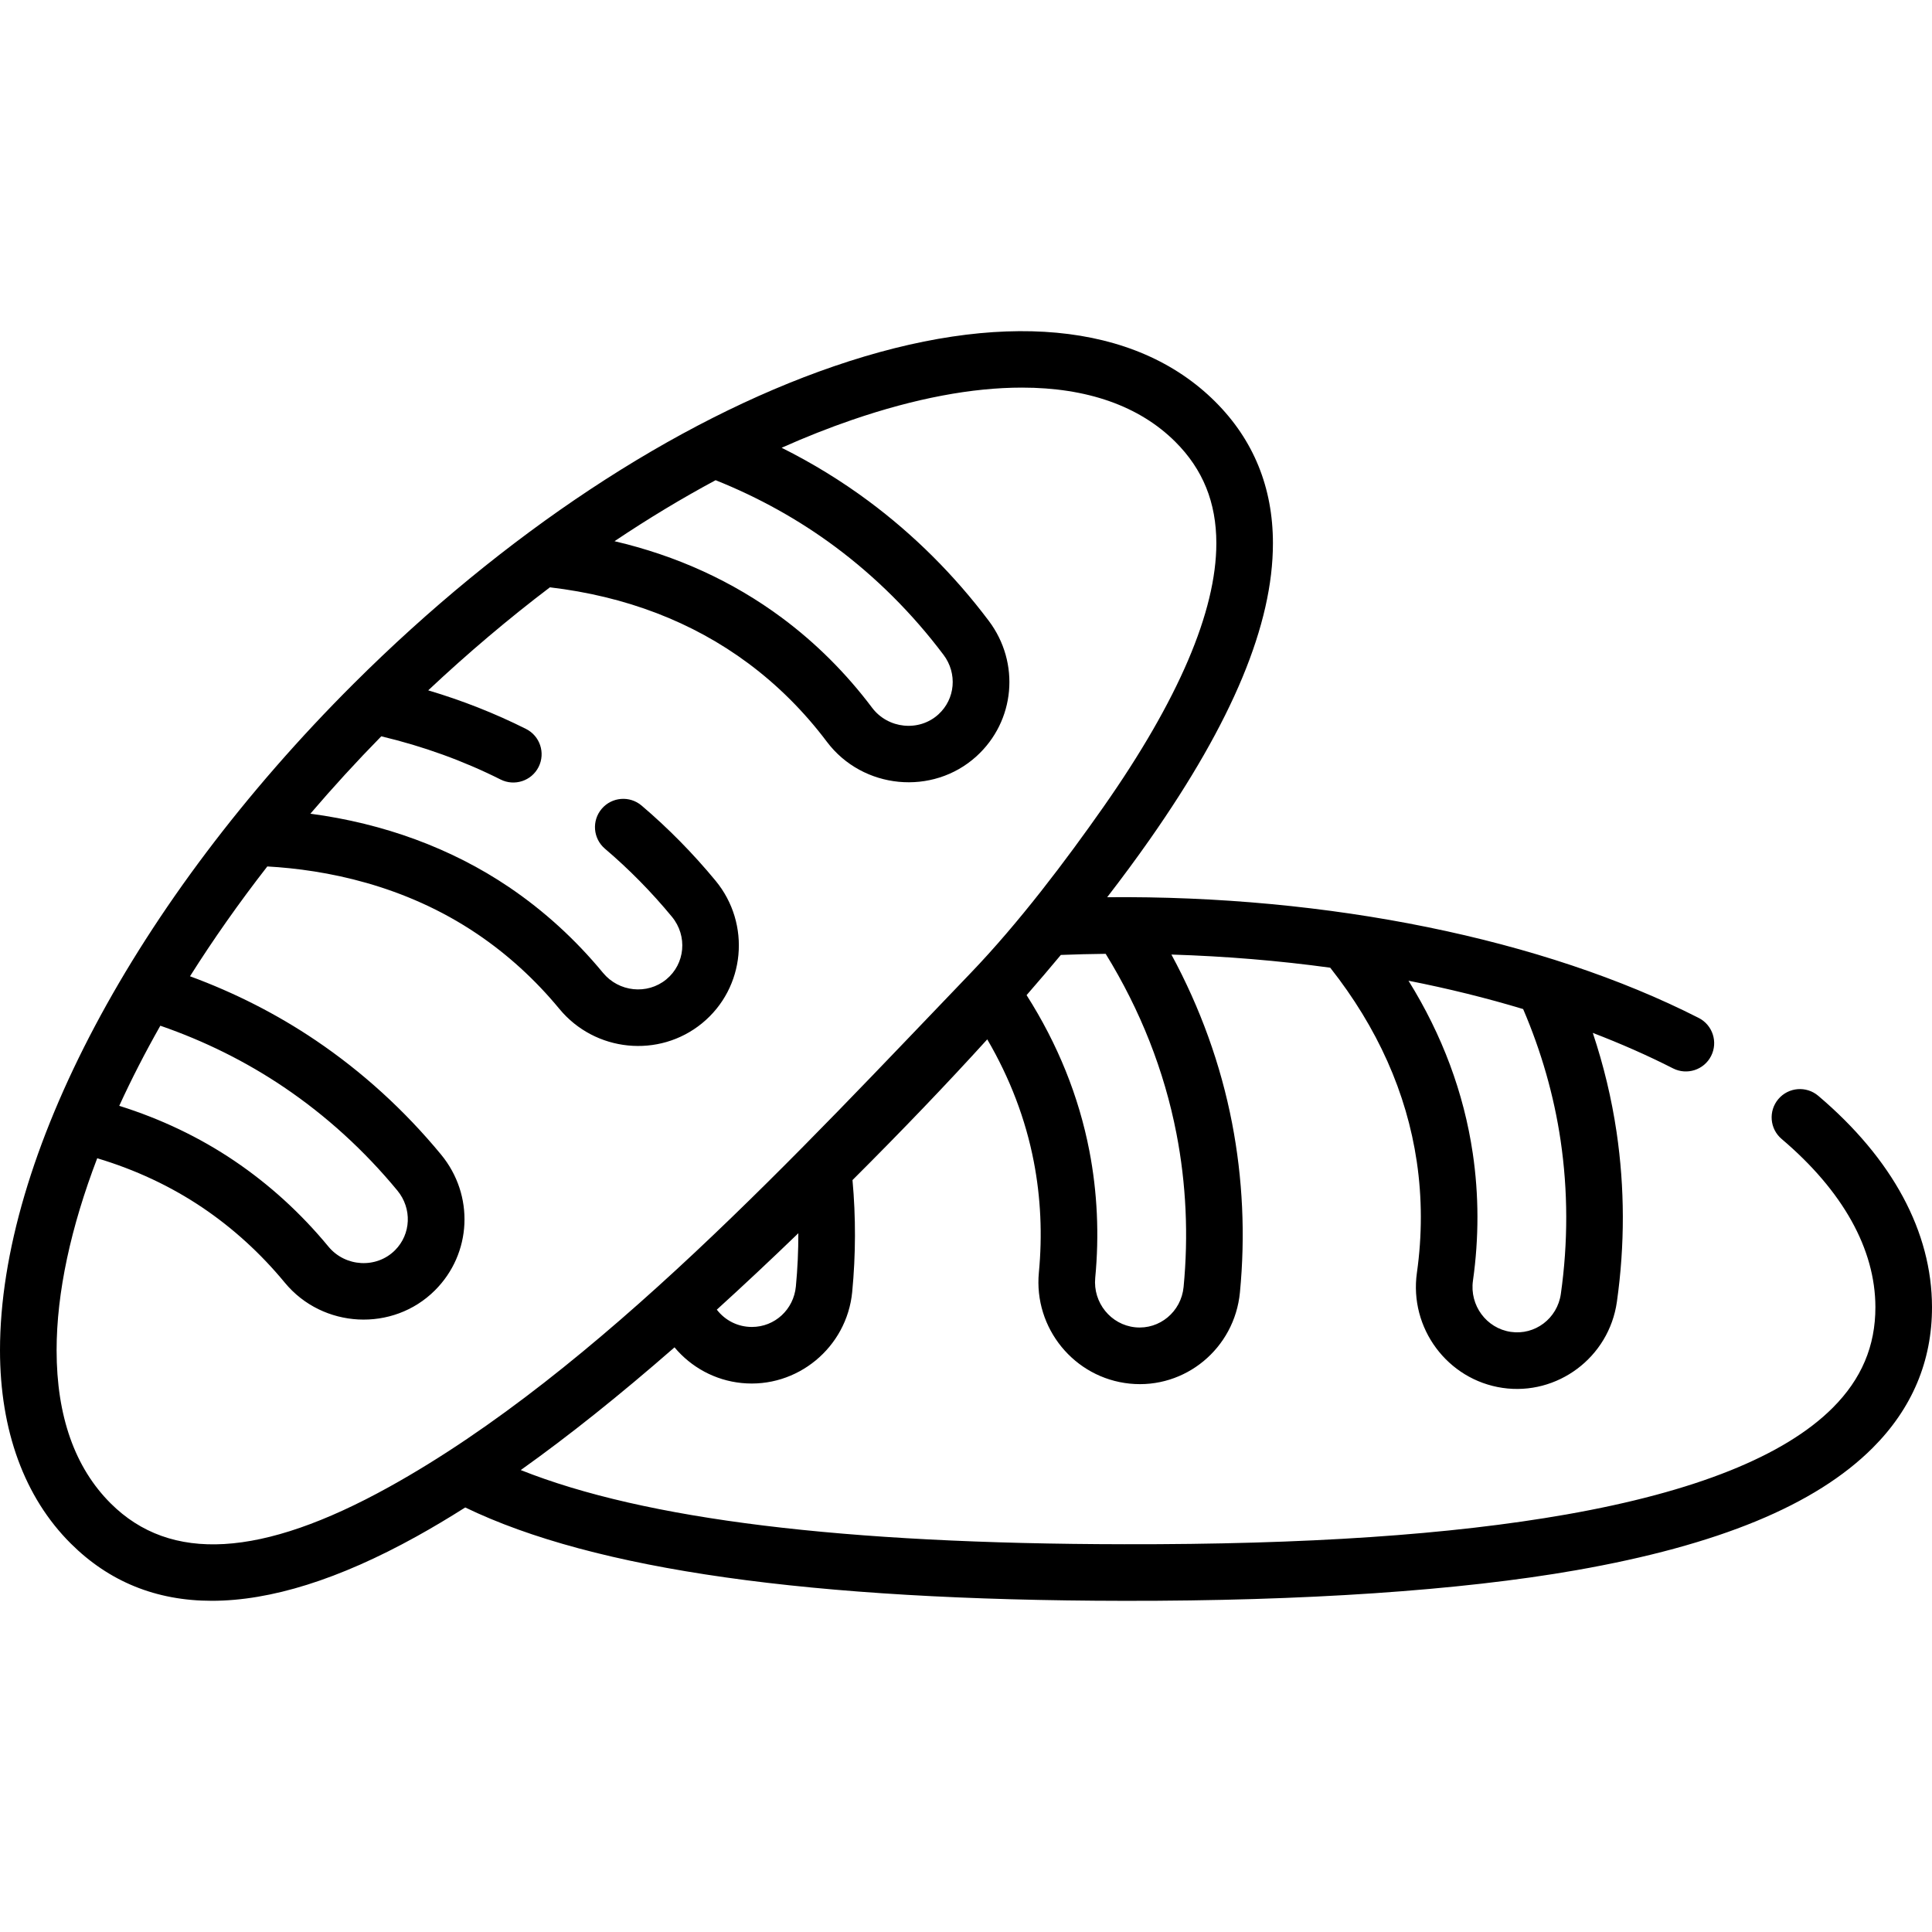
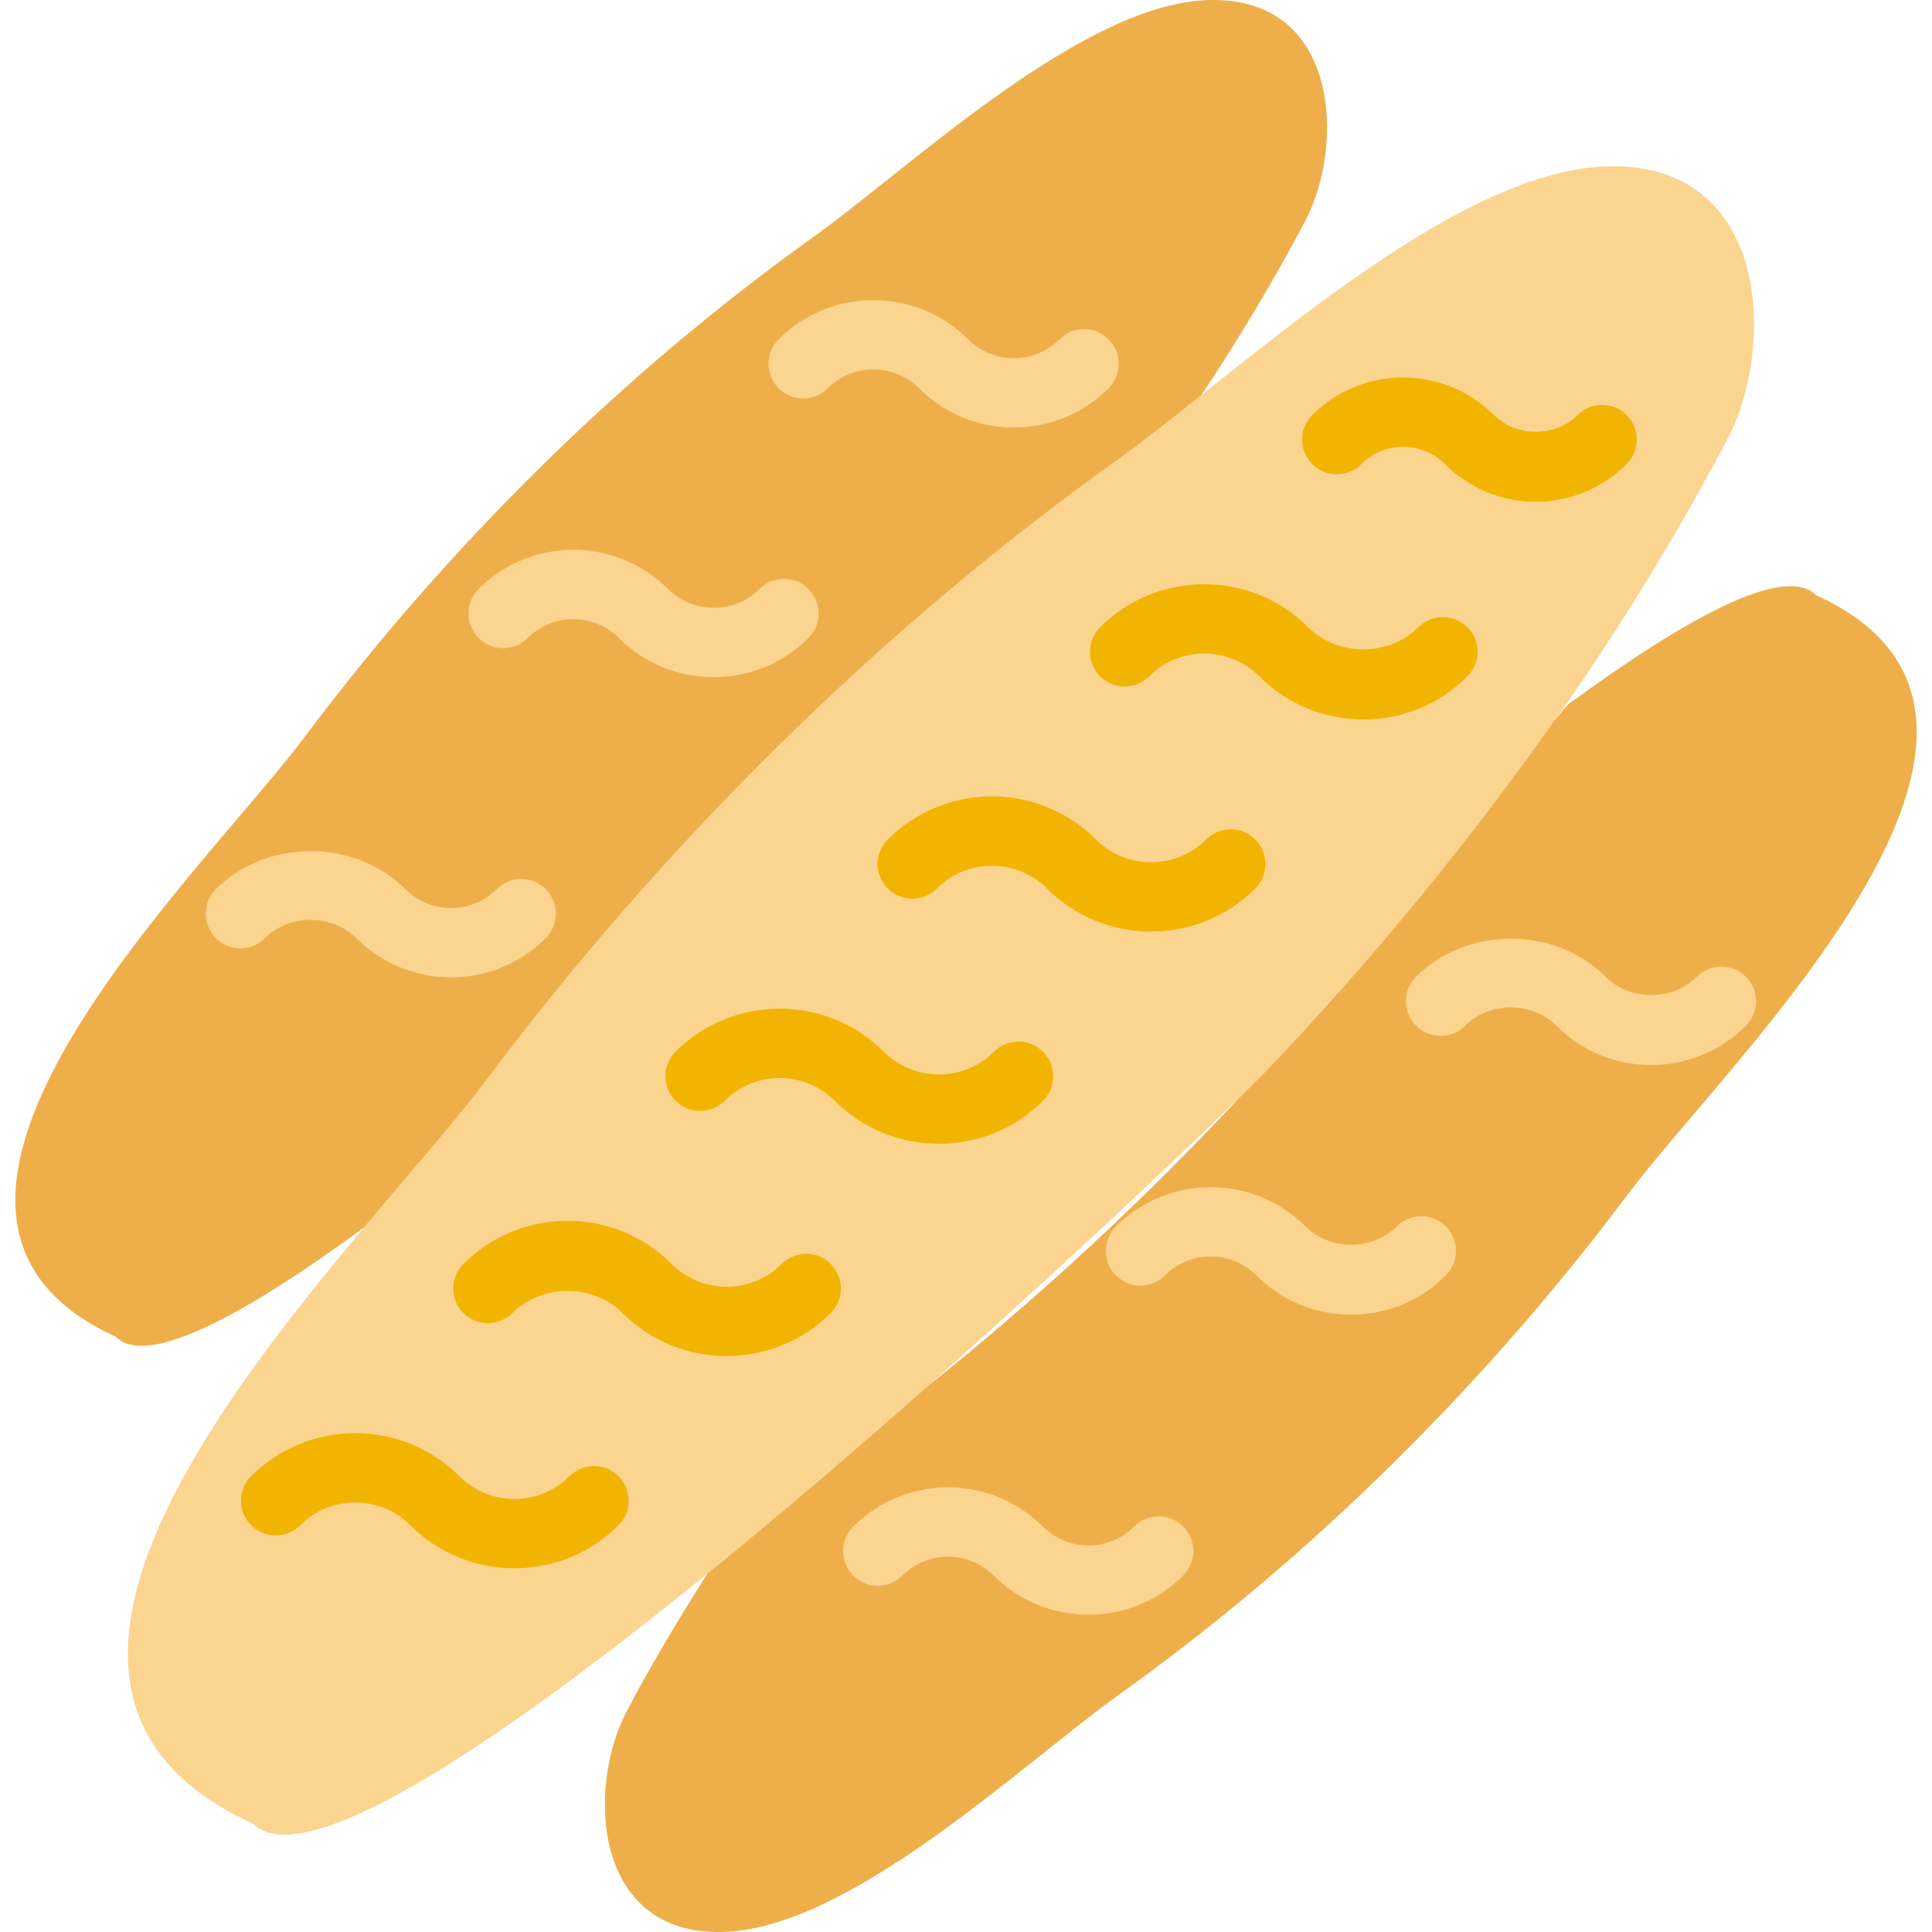
- <svg xmlns="http://www.w3.org/2000/svg" id="Capa_1" enable-background="new 0 0 512 512" height="512" viewBox="0 0 512 512" width="512">
+ <svg xmlns="http://www.w3.org/2000/svg" version="1.1" id="Capa_1" x="0px" y="0px" viewBox="0 0 55.71 55.71" style="enable-background:new 0 0 55.71 55.71;" xml:space="preserve">
  <g>
-     <path d="m481.854 290.398c-3.161-2.681-7.892-2.29-10.571.868-2.679 3.159-2.291 7.893.869 10.571 16.233 13.768 24.826 29.177 24.848 44.562.015 10.328-3.688 19.059-11.321 26.691-12.763 12.764-36.512 22.271-70.587 28.26-30.589 5.375-68.898 7.984-117.152 7.888-74.499-.101-127.053-6.548-159.935-19.656 12.666-9.012 26.217-19.829 40.749-32.523 4.399 5.263 10.706 8.741 17.776 9.455 14.684 1.483 27.898-9.388 29.315-24.158.947-9.877.968-19.823.075-29.623 13.165-13.134 25.04-25.532 35.714-37.292 6.012 10.29 10.152 21.135 12.322 32.354 1.853 9.561 2.31 19.459 1.357 29.421-1.408 14.76 9.373 27.974 24.091 29.461 14.648 1.48 27.757-9.308 29.19-24.179 1.456-15.099.752-30.21-2.092-44.915-3-15.488-8.397-30.441-16.066-44.617 14.402.45 28.489 1.621 42.087 3.485 12.521 15.866 20.243 33.143 22.938 51.398 1.422 9.635 1.434 19.541.033 29.444-2.075 14.683 8.104 28.369 22.698 30.511 14.48 2.125 28.211-8.03 30.301-22.815 2.127-15.05 2.1-30.176-.082-44.957-1.313-8.892-3.425-17.69-6.303-26.304 7.46 2.864 14.571 5.999 21.265 9.405 3.635 1.85 8.183.455 10.085-3.283 1.879-3.691.409-8.207-3.283-10.086-41.217-20.976-98.196-32.537-156.761-31.991 4.036-5.23 7.795-10.327 11.28-15.298 21.967-31.336 32.646-57.016 32.646-78.506 0-14.776-5.14-27.395-15.276-37.503-21.208-21.151-57.113-24.484-101.098-9.387-42.189 14.48-87.391 44.362-127.278 84.14-57.788 57.632-93.688 125.303-93.688 176.605 0 21.275 6.477 38.98 18.732 51.201 10.165 10.137 22.665 15.204 37.403 15.203 15.602 0 33.712-5.678 54.213-17.031 4.202-2.327 8.517-4.899 12.944-7.704 34.203 16.529 91.414 24.633 174.627 24.745 47.564.064 89.006-2.708 119.769-8.114 37.693-6.624 63.402-17.231 78.597-32.427 10.448-10.448 15.735-23.004 15.714-37.319-.028-19.921-10.452-39.278-30.145-55.98zm-78.204-22.984c4.824 11.251 8.172 22.941 9.924 34.808 1.972 13.358 1.995 27.041.068 40.667-.922 6.522-6.852 11.015-13.278 10.072-6.447-.945-10.94-7.033-10.017-13.568 1.602-11.327 1.586-22.677-.047-33.735-2.369-16.049-8.09-31.372-17.032-45.754 10.533 2.074 20.692 4.581 30.382 7.51zm-192.736 73.51c-.585 6.121-5.589 10.733-11.651 10.733-3.712 0-7.078-1.702-9.302-4.584 6.981-6.338 14.18-13.088 21.606-20.255.009 4.7-.202 9.411-.653 14.106zm100.862-40.492c2.57 13.291 3.206 26.959 1.888 40.632-.63 6.54-6.354 11.335-12.81 10.683-6.477-.654-11.235-6.534-10.608-13.104 1.089-11.392.563-22.729-1.562-33.699-2.79-14.423-8.38-28.262-16.628-41.222 3.143-3.611 6.172-7.163 9.079-10.653 3.929-.149 7.894-.258 11.88-.297 9.224 14.978 15.533 30.993 18.761 47.66zm-122.128-173.174c11.358 4.544 21.982 10.439 31.602 17.584 10.839 8.052 20.53 17.71 28.804 28.708 3.698 4.916 3.111 11.695-1.365 15.769-5.142 4.679-13.363 3.835-17.579-1.77-6.877-9.142-14.914-17.156-23.887-23.82-13.017-9.668-27.889-16.457-44.37-20.304 8.913-5.977 17.87-11.383 26.795-16.167zm-147.158 144.567c11.707 4.045 22.705 9.508 32.757 16.296 11.189 7.558 21.305 16.773 30.066 27.391 3.918 4.749 3.641 11.555-.648 15.831-4.917 4.903-13.162 4.427-17.623-.979-7.282-8.825-15.671-16.473-24.934-22.729-9.27-6.261-19.51-11.132-30.507-14.582 3.209-7 6.845-14.093 10.889-21.228zm60.592 122.25c-33.789 18.712-57.915 20.129-73.758 4.329-9.505-9.479-14.324-23.132-14.324-40.58 0-15.324 3.789-32.634 10.763-50.876 10.128 3.036 19.513 7.421 27.949 13.118 8.071 5.451 15.392 12.128 21.759 19.845 10.057 12.189 28.654 13.152 39.786 2.052 9.798-9.77 10.497-25.246 1.625-35.998-9.676-11.726-20.859-21.911-33.24-30.273-10.282-6.944-21.453-12.617-33.289-16.97 6.147-9.734 12.995-19.48 20.487-29.104 15.321.864 36.291 4.83 55.63 17.892 8.072 5.45 15.392 12.127 21.758 19.843 9.454 11.458 26.427 13.143 37.824 3.826 11.48-9.384 13.015-26.348 3.588-37.771-5.958-7.221-12.555-13.923-19.607-19.92-3.154-2.682-7.889-2.301-10.572.855-2.684 3.155-2.301 7.889.855 10.572 6.382 5.427 12.355 11.496 17.753 18.039 4.191 5.08 3.514 12.501-1.513 16.611-5.041 4.122-12.559 3.332-16.759-1.76-7.282-8.825-15.67-16.472-24.933-22.727-15.192-10.261-33.162-16.864-52.61-19.438 5.949-6.959 12.219-13.812 18.786-20.51 11.12 2.646 21.744 6.484 31.626 11.45 3.641 1.83 8.186.413 10.069-3.333 1.86-3.701.368-8.209-3.333-10.069-8.224-4.133-16.907-7.543-25.921-10.23 10.497-9.857 21.298-18.994 32.252-27.301 20.066 2.368 37.735 9.124 52.545 20.123 7.819 5.808 14.832 12.805 20.845 20.797 9.501 12.629 28.064 14.4 39.66 3.847 10.237-9.316 11.637-24.741 3.257-35.881-9.138-12.147-19.853-22.823-31.847-31.732-7.215-5.358-14.929-10.085-23.054-14.141 6.287-2.803 12.53-5.275 18.699-7.393 16.632-5.709 31.774-8.547 44.976-8.547 17.186 0 31.08 4.812 40.661 14.367 7.313 7.293 10.868 16.086 10.868 26.882 0 18.05-10.069 41.566-29.929 69.896-9.926 14.159-22.393 30.697-35.218 44.044-44.688 46.505-98.817 105.542-154.114 136.166z" />
+     <path style="fill:#FBD490;" d="M7.284,52.581c-9.784-4.462,3.099-16.571,6.742-21.436c5.051-6.744,11.29-12.945,18.148-17.848   c3.515-2.513,9.668-8.421,14.231-8.502c4.643-0.083,4.799,5.216,3.401,7.876c-3.477,6.613-8.066,12.7-13.195,18.1   C34.651,32.837,10.574,55.871,7.284,52.581z" />
+     <path style="fill:#EEAF4B;" d="M10.499,35.394c1.402-1.672,2.702-3.147,3.527-4.249c5.052-6.744,11.29-12.945,18.148-17.848   c0.723-0.517,1.562-1.181,2.472-1.905c1.08-1.634,2.091-3.311,2.998-5.038c1.128-2.146,1.002-6.421-2.744-6.354   c-3.681,0.066-8.644,4.832-11.48,6.859c-5.532,3.955-10.565,8.957-14.64,14.398C5.843,25.181-4.549,34.949,3.343,38.549   C4.245,39.451,7.084,37.898,10.499,35.394z" />
+     <path style="fill:#EEAF4B;" d="M52.367,17.161c-0.902-0.902-3.74,0.651-7.156,3.155c-0.133,0.159-0.259,0.306-0.389,0.461   c-2.487,3.537-5.254,6.884-8.209,9.995c-0.148,0.156-0.436,0.444-0.817,0.818c-2.808,3.013-5.846,5.829-9.047,8.38   c-2.04,1.805-4.213,3.669-6.352,5.407c-0.825,1.3-1.617,2.62-2.332,3.979c-1.128,2.146-1.002,6.421,2.744,6.354   c3.681-0.066,8.644-4.832,11.479-6.859c5.532-3.955,10.565-8.957,14.64-14.398C49.867,30.529,60.259,20.761,52.367,17.161z" />
+     <path style="fill:#F1B501;" d="M14.834,45.222c-1.087,0-2.174-0.414-3.002-1.241c-0.875-0.875-2.301-0.875-3.176,0   c-0.391,0.391-1.023,0.391-1.414,0s-0.391-1.023,0-1.414c1.654-1.656,4.35-1.656,6.004,0c0.875,0.875,2.301,0.875,3.176,0   c0.391-0.391,1.023-0.391,1.414,0s0.391,1.024,0,1.414C17.007,44.808,15.921,45.222,14.834,45.222z" />
+     <path style="fill:#F1B501;" d="M20.953,39.102c-1.087,0-2.175-0.413-3.002-1.241c-0.85-0.851-2.326-0.849-3.175,0   c-0.391,0.391-1.023,0.391-1.414,0c-0.391-0.39-0.391-1.023,0-1.414c0.802-0.803,1.867-1.244,3.002-1.244   c1.134,0,2.199,0.441,3.001,1.244c0.875,0.875,2.301,0.875,3.176,0c0.391-0.391,1.023-0.391,1.414,0s0.391,1.023,0,1.414   C23.128,38.689,22.04,39.102,20.953,39.102z" />
+     <path style="fill:#F1B501;" d="M27.073,32.982c-1.087,0-2.175-0.413-3.002-1.241c-0.875-0.875-2.301-0.875-3.176,0   c-0.391,0.391-1.023,0.391-1.414,0c-0.391-0.391-0.391-1.023,0-1.414c1.654-1.656,4.35-1.656,6.004,0   c0.875,0.875,2.301,0.875,3.176,0c0.391-0.391,1.023-0.391,1.414,0s0.391,1.023,0,1.414C29.248,32.569,28.16,32.982,27.073,32.982z   " />
+     <path style="fill:#F1B501;" d="M33.192,26.862c-1.087,0-2.175-0.413-3.002-1.241c-0.875-0.875-2.301-0.875-3.176,0   c-0.391,0.391-1.023,0.391-1.414,0s-0.391-1.023,0-1.414c1.654-1.656,4.35-1.656,6.004,0c0.875,0.875,2.301,0.875,3.176,0   c0.391-0.391,1.023-0.391,1.414,0s0.391,1.023,0,1.414C35.367,26.449,34.279,26.862,33.192,26.862z" />
+     <path style="fill:#F1B501;" d="M39.312,20.746c-1.134,0-2.199-0.441-3.002-1.244c-0.875-0.875-2.301-0.875-3.176,0   c-0.391,0.391-1.023,0.391-1.414,0s-0.391-1.023,0-1.414c1.654-1.656,4.35-1.656,6.004,0c0.848,0.849,2.323,0.85,3.175,0   c0.391-0.391,1.023-0.391,1.414,0c0.391,0.39,0.391,1.023,0,1.414C41.511,20.305,40.446,20.746,39.312,20.746z" />
+     <path style="fill:#FBD490;" d="M29.233,12.328c-0.989,0-1.979-0.377-2.731-1.13c-0.727-0.727-1.908-0.727-2.635,0   c-0.391,0.391-1.023,0.391-1.414,0s-0.391-1.023,0-1.414c1.506-1.506,3.957-1.506,5.463,0c0.727,0.727,1.908,0.727,2.635,0   c0.391-0.391,1.023-0.391,1.414,0s0.391,1.023,0,1.414C31.212,11.951,30.222,12.328,29.233,12.328z" />
+     <path style="fill:#FBD490;" d="M20.579,19.527c-0.989,0-1.979-0.376-2.731-1.129c-0.728-0.728-1.909-0.726-2.635,0   c-0.391,0.391-1.023,0.391-1.414,0s-0.391-1.023,0-1.414c1.506-1.506,3.957-1.506,5.463,0c0.727,0.725,1.908,0.725,2.635,0   c0.391-0.391,1.023-0.391,1.414,0s0.391,1.024,0,1.414C22.557,19.151,21.568,19.527,20.579,19.527z" />
+     <path style="fill:#FBD490;" d="M13.005,28.182c-0.989,0-1.978-0.376-2.731-1.129c-0.704-0.704-1.928-0.706-2.634,0   c-0.391,0.391-1.023,0.391-1.414,0c-0.391-0.39-0.391-1.023,0-1.414c1.46-1.461,4.004-1.461,5.462,0   c0.728,0.728,1.909,0.726,2.635,0c0.391-0.391,1.023-0.391,1.414,0c0.391,0.391,0.391,1.023,0,1.414   C14.984,27.806,13.995,28.182,13.005,28.182z" />
+     <path style="fill:#FBD490;" d="M47.613,30.711c-1.032,0-2.002-0.402-2.731-1.133c-0.705-0.705-1.93-0.705-2.635,0   c-0.391,0.391-1.023,0.391-1.414,0c-0.391-0.39-0.391-1.023,0-1.414c1.458-1.461,4.001-1.461,5.463,0   c0.705,0.705,1.93,0.705,2.635,0c0.391-0.391,1.023-0.391,1.414,0s0.391,1.023,0,1.414C49.614,30.309,48.644,30.711,47.613,30.711z   " />
+     <path style="fill:#FBD490;" d="M38.959,37.91c-1.032,0-2.002-0.402-2.731-1.133c-0.727-0.728-1.908-0.726-2.635,0   c-0.391,0.391-1.023,0.391-1.414,0s-0.391-1.023,0-1.414c1.506-1.506,3.955-1.506,5.463,0c0.705,0.705,1.93,0.705,2.635,0   c0.391-0.391,1.023-0.391,1.414,0s0.391,1.023,0,1.414C40.96,37.508,39.99,37.91,38.959,37.91z" />
+     <path style="fill:#FBD490;" d="M31.385,46.562c-0.989,0-1.979-0.377-2.731-1.13c-0.727-0.725-1.908-0.725-2.635,0   c-0.391,0.391-1.023,0.391-1.414,0s-0.391-1.024,0-1.414c1.506-1.506,3.957-1.506,5.463,0c0.728,0.727,1.909,0.727,2.635,0   c0.391-0.391,1.023-0.391,1.414,0s0.391,1.023,0,1.414C33.364,46.185,32.375,46.562,31.385,46.562z" />
+     <path style="fill:#F1B501;" d="M44.284,14.468c-0.989,0-1.92-0.386-2.619-1.086c-0.665-0.666-1.748-0.664-2.411,0   c-0.391,0.391-1.023,0.391-1.414,0s-0.391-1.024,0-1.414c1.447-1.444,3.796-1.442,5.239,0c0.645,0.645,1.766,0.645,2.41,0   c0.391-0.391,1.023-0.391,1.414,0c0.391,0.39,0.391,1.023,0,1.414C46.204,14.082,45.273,14.468,44.284,14.468z" />
  </g>
+   <g>
+ </g>
+   <g>
+ </g>
+   <g>
+ </g>
+   <g>
+ </g>
+   <g>
+ </g>
+   <g>
+ </g>
+   <g>
+ </g>
+   <g>
+ </g>
+   <g>
+ </g>
+   <g>
+ </g>
+   <g>
+ </g>
+   <g>
+ </g>
+   <g>
+ </g>
+   <g>
+ </g>
+   <g>
+ </g>
</svg>
